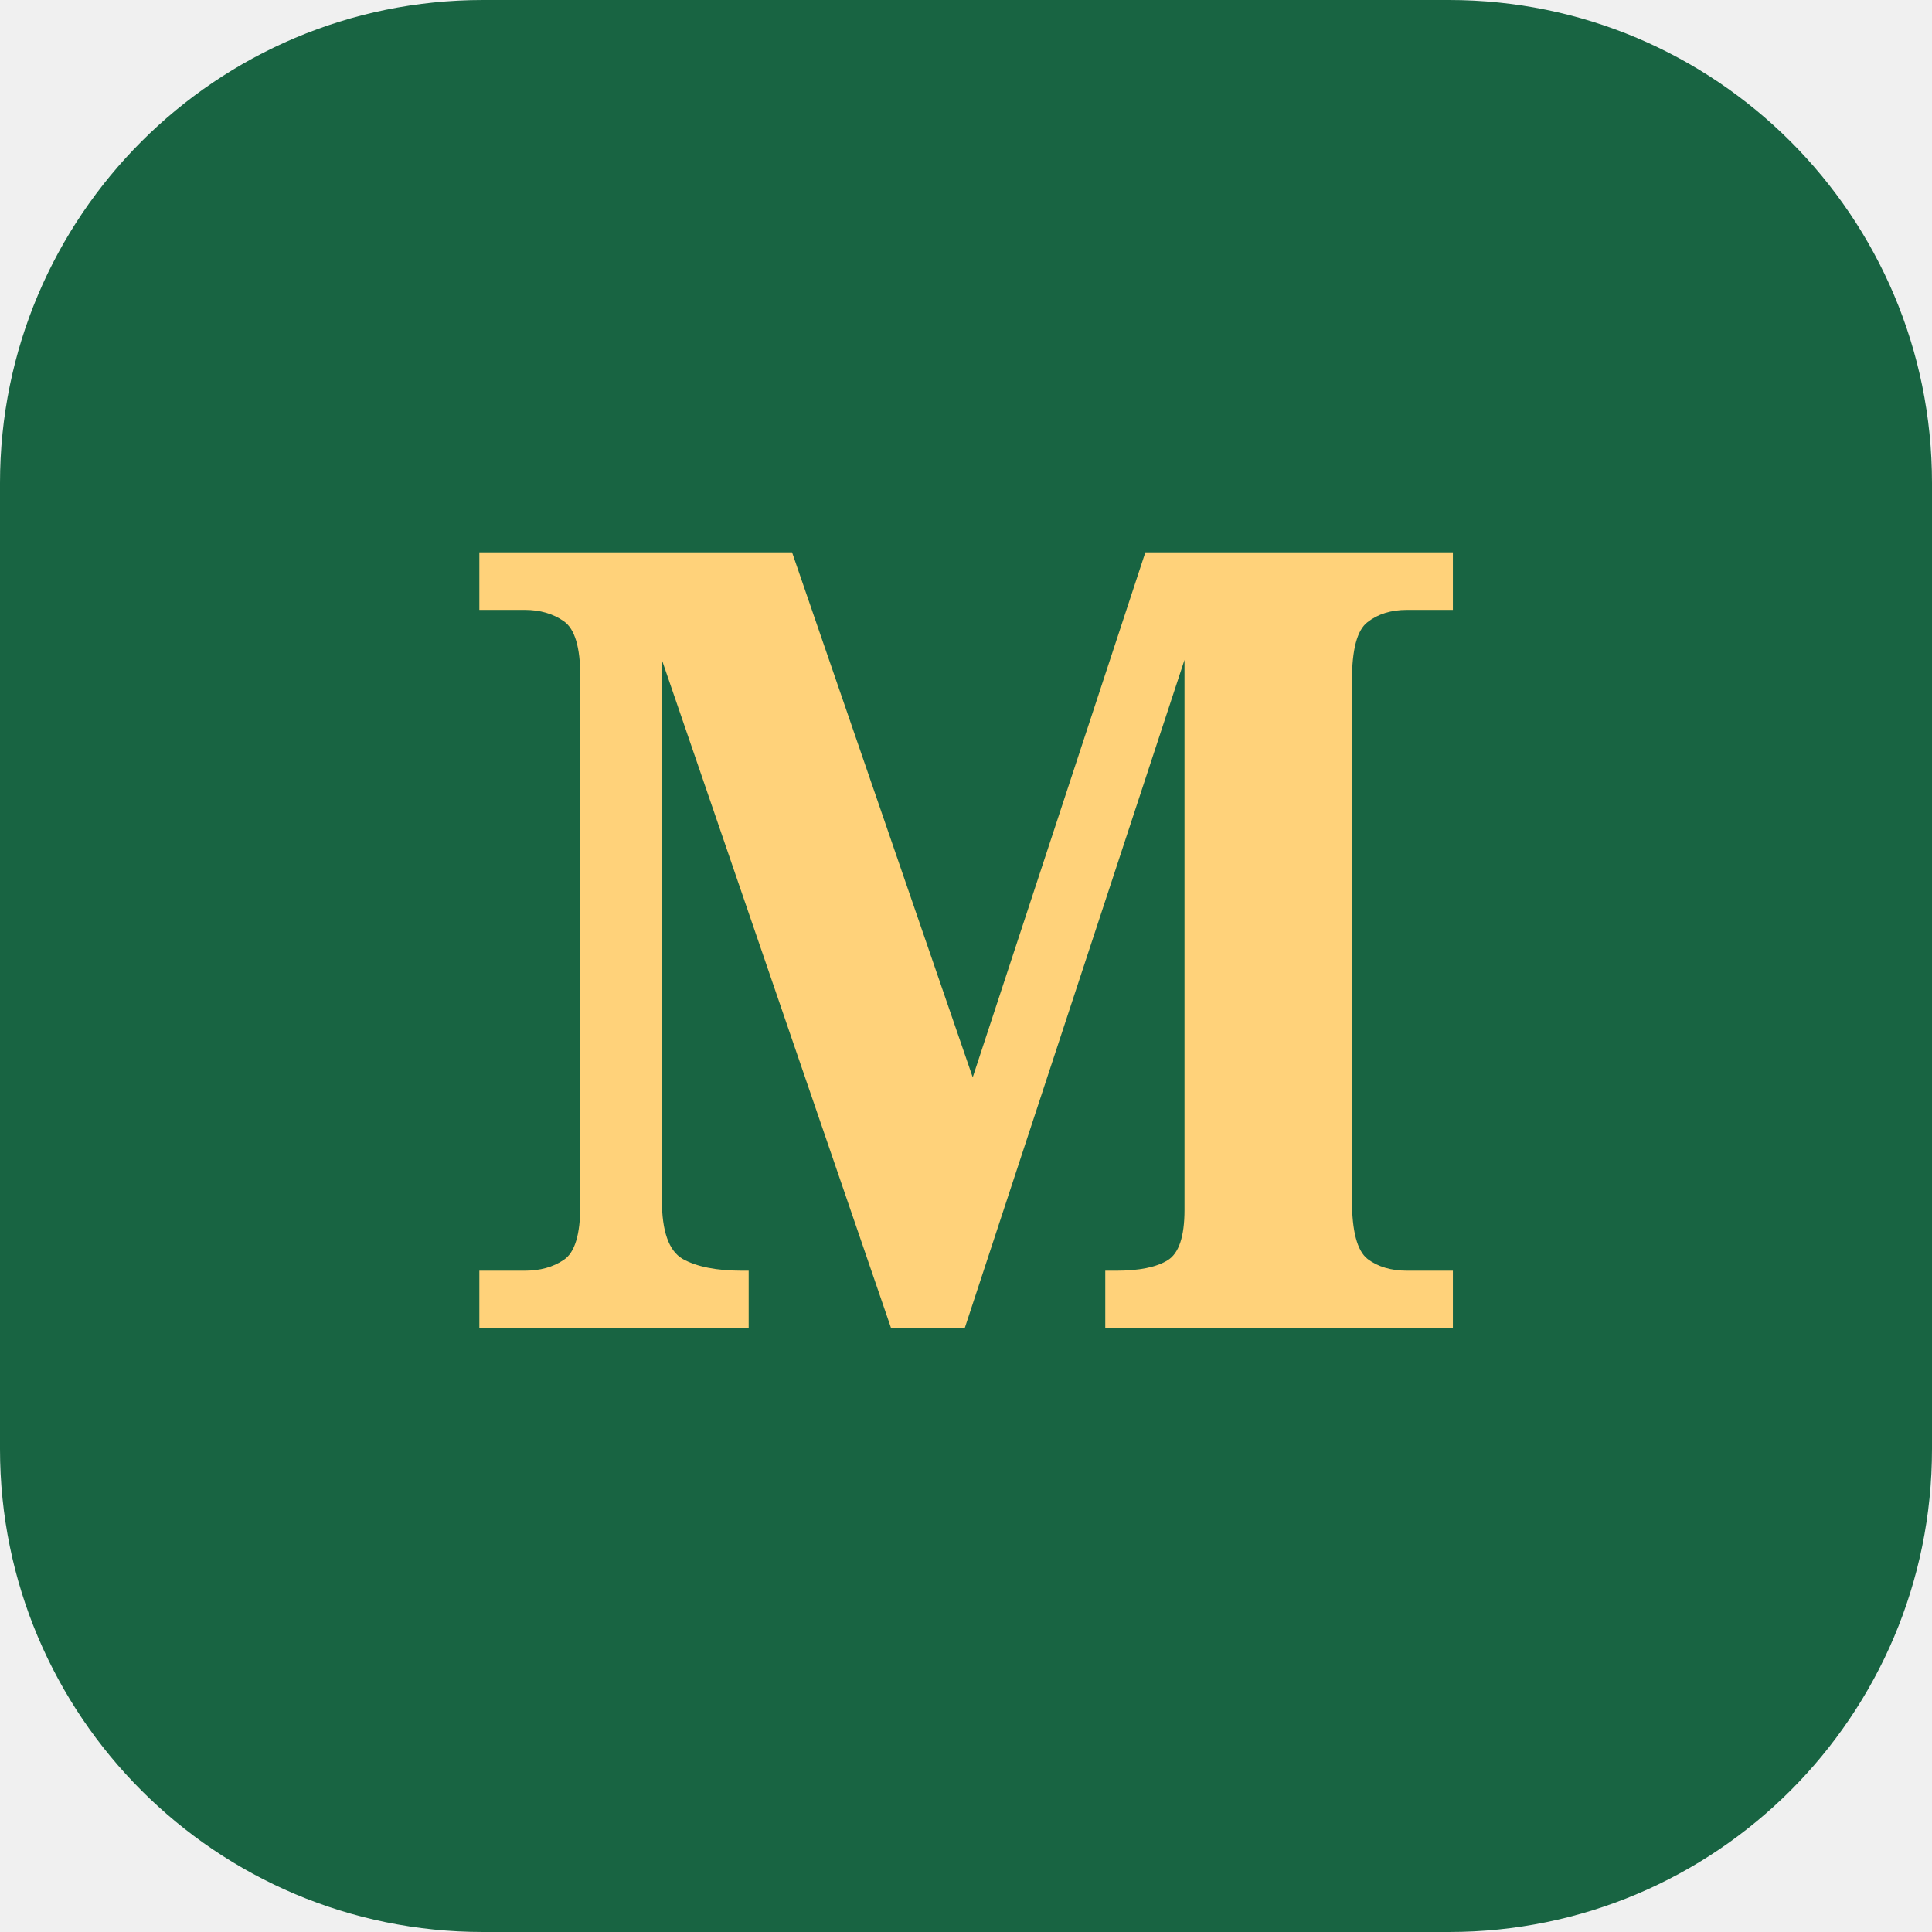
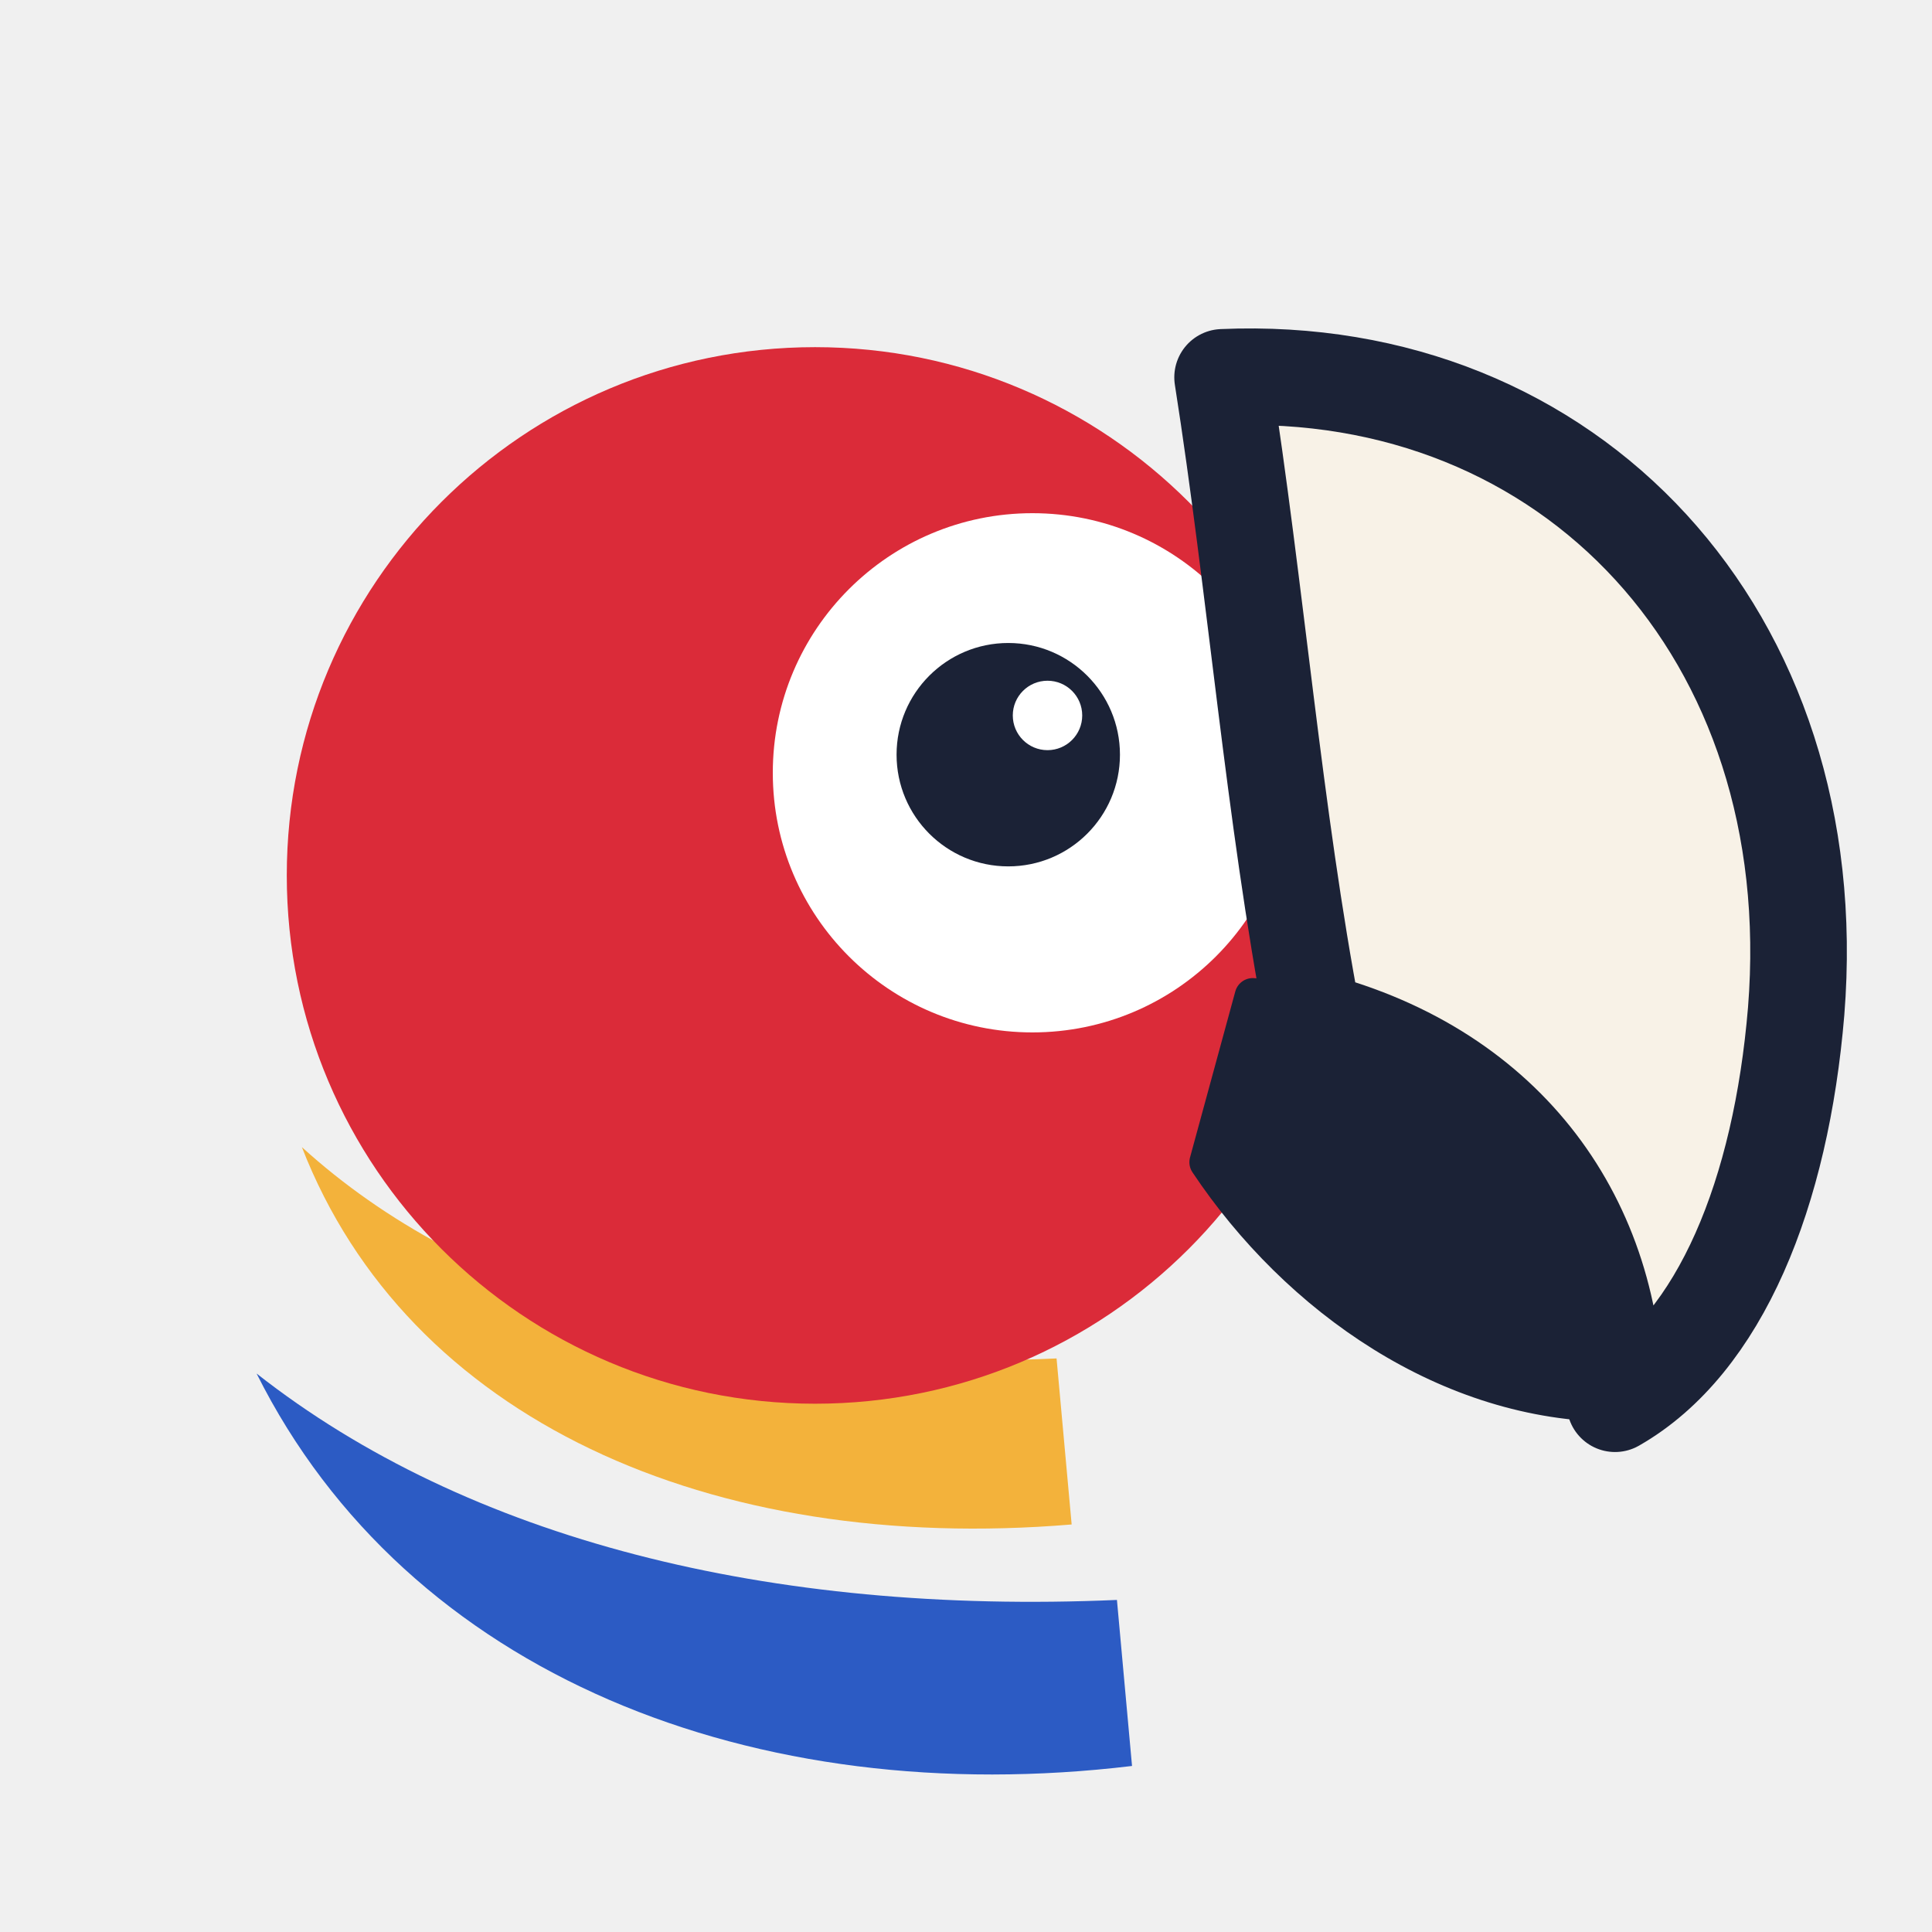
- <svg xmlns="http://www.w3.org/2000/svg" viewBox="0 0 64 64">
-   <rect width="64" height="64" rx="16" fill="#186442" />
-   <text x="32" y="44" font-family="Georgia,serif" font-size="36" font-weight="700" text-anchor="middle" fill="#ffd27a">M</text>
+ <svg xmlns="http://www.w3.org/2000/svg" viewBox="0 0 64 64" width="64" height="64">
+   <path d="M8.5 45.5 C13.5 55.5 25 60 37.5 58.5 L37 53 C25.5 53.5 15.5 51 8.5 45.5 Z" fill="#2C5BC4" />
+   <path d="M10 38 C13.5 47 23.5 51.5 35.5 50.5 L35 45 C24 45.5 15.5 43 10 38 Z" fill="#F3B23B" />
+   <circle cx="27" cy="29" r="17.5" fill="#DB2B39" />
+   <circle cx="34.2" cy="25.6" r="8.6" fill="#FFFFFF" />
+   <circle cx="33.4" cy="25" r="3.7" fill="#1B2236" />
+   <circle cx="34.7" cy="23.7" r="1.15" fill="#FFFFFF" />
+   <path d="M40.5 12.5 C52 12 60.5 21 59.5 33.5 C59 39.5 57 44.5 53.5 46.5 C53.5 40.5 50 35.5 43.5 33.8 C42.2 27 41.6 19.5 40.5 12.5 Z" fill="#F8F2E7" stroke="#1B2236" stroke-width="3.2" stroke-linejoin="round" />
+   <path d="M41.5 33 C48.5 33.5 53.8 39 53.5 46.5 C48 46.5 43 43 40 38.5 Z" fill="#1B2236" stroke="#1B2236" stroke-width="1.2" stroke-linejoin="round" />
</svg>
